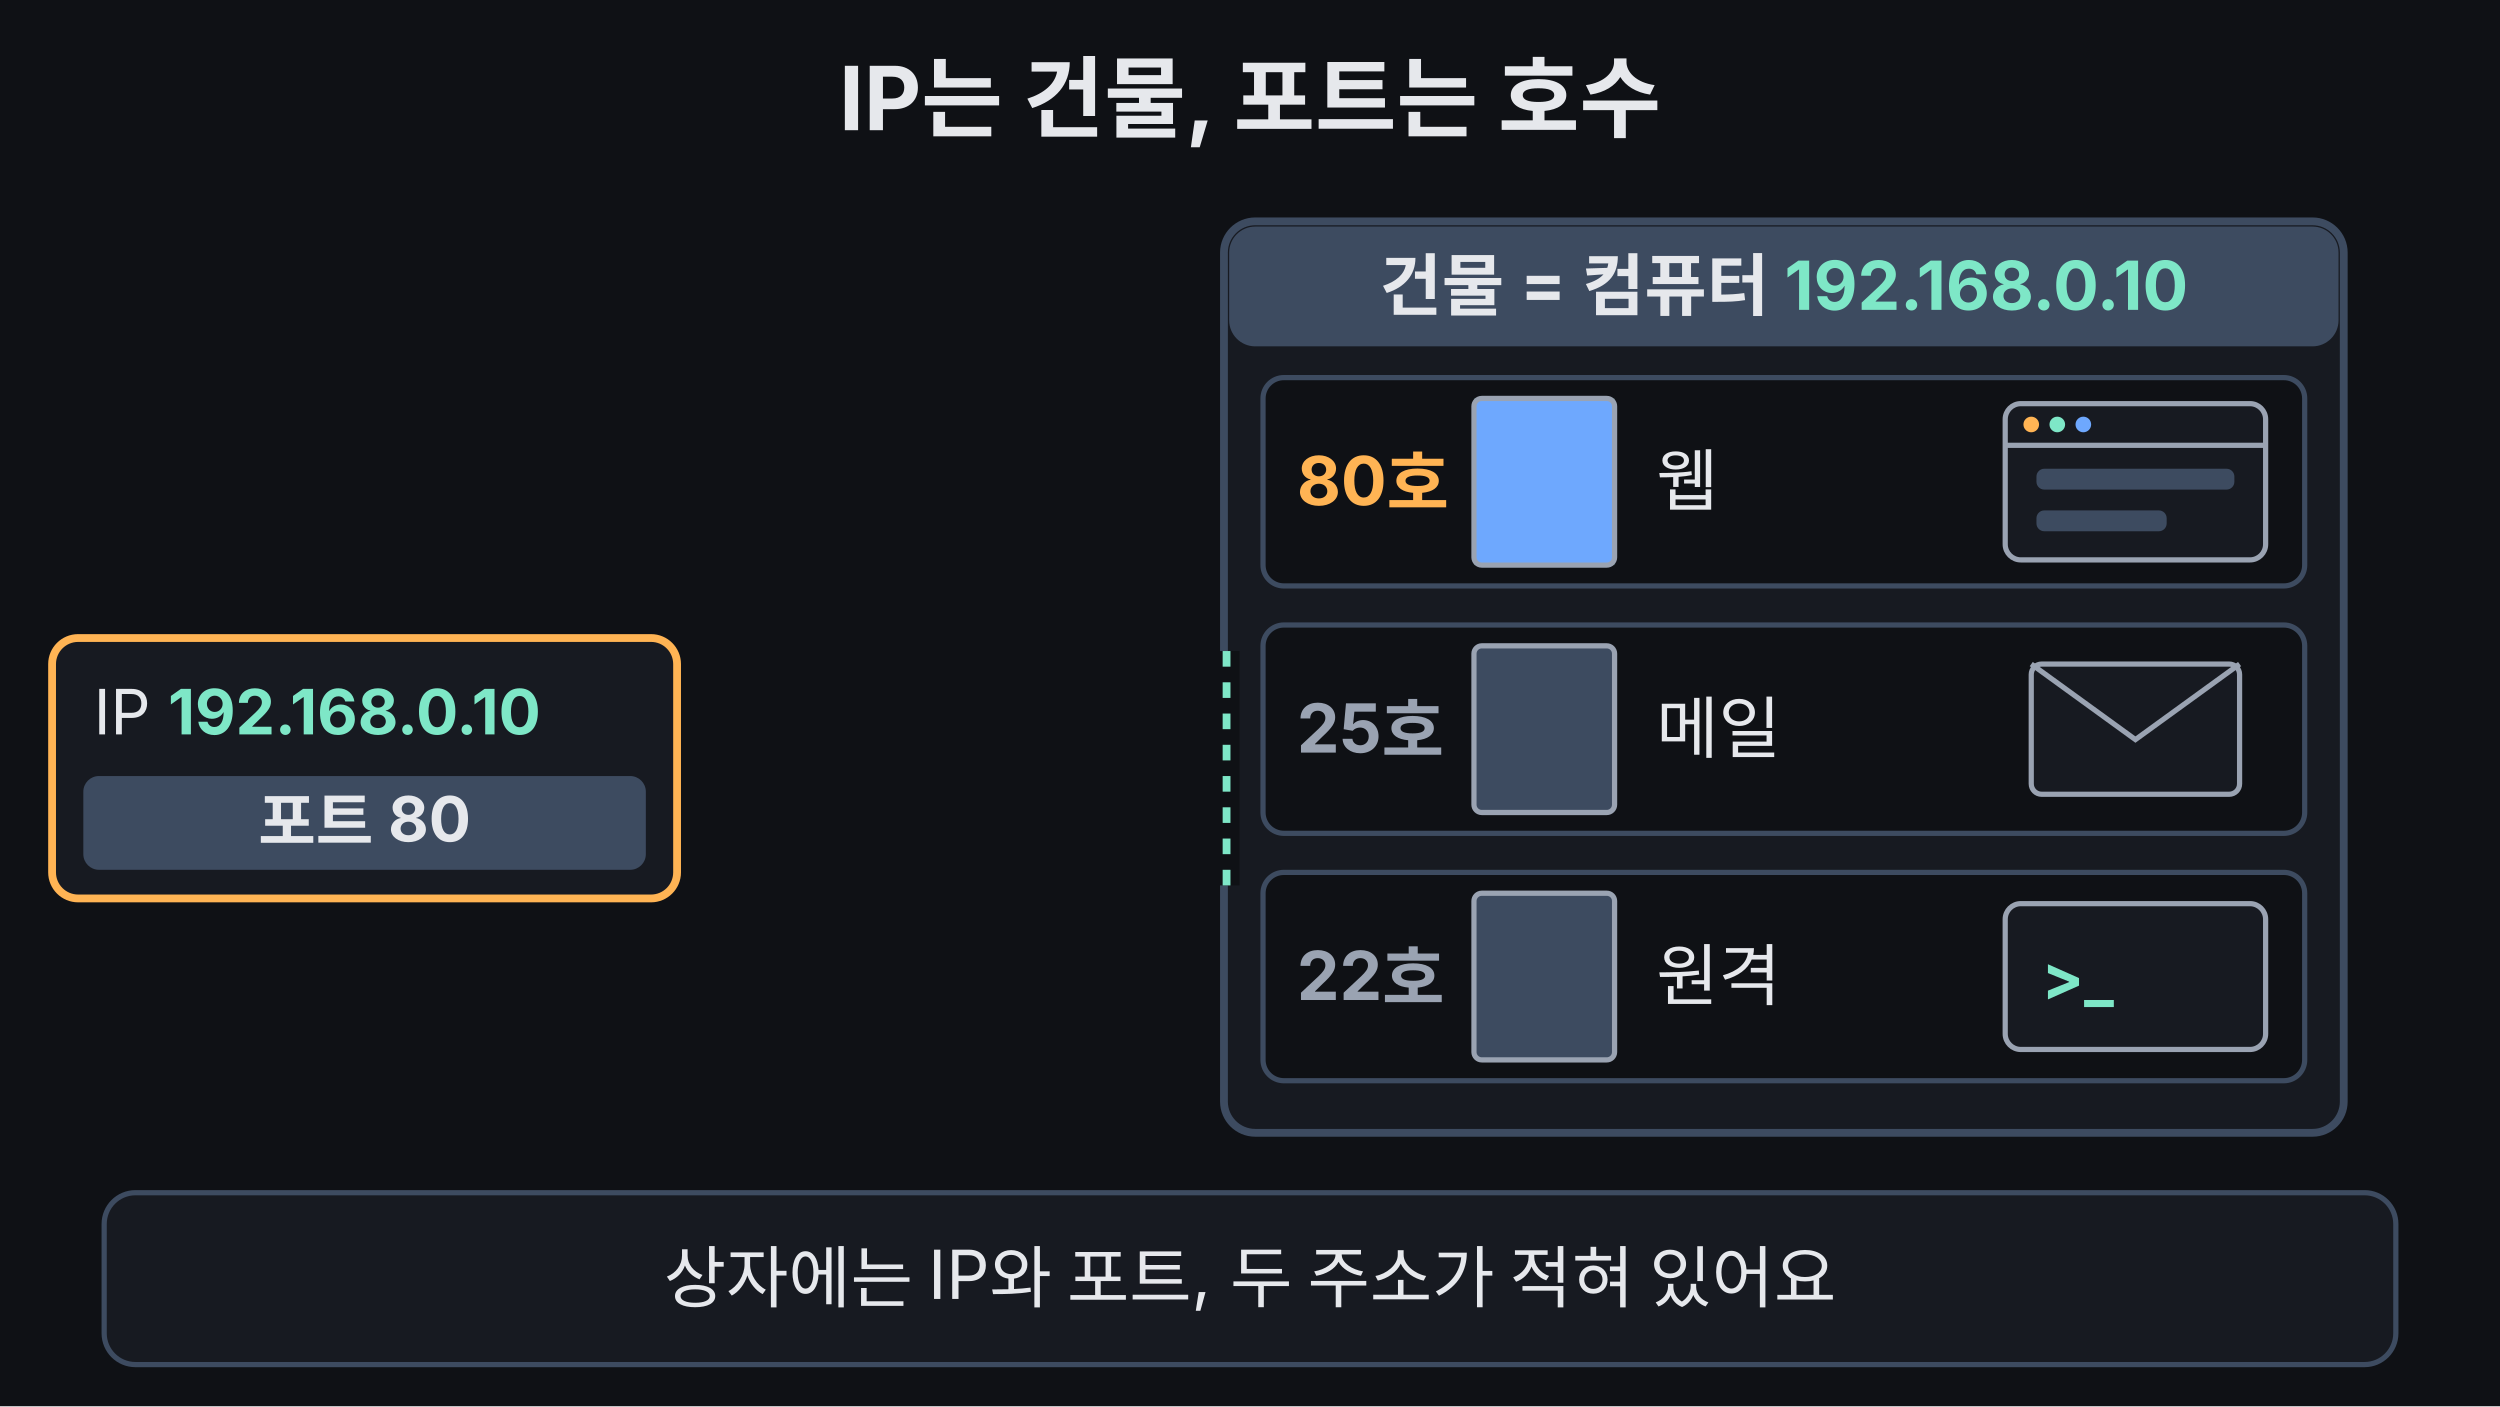
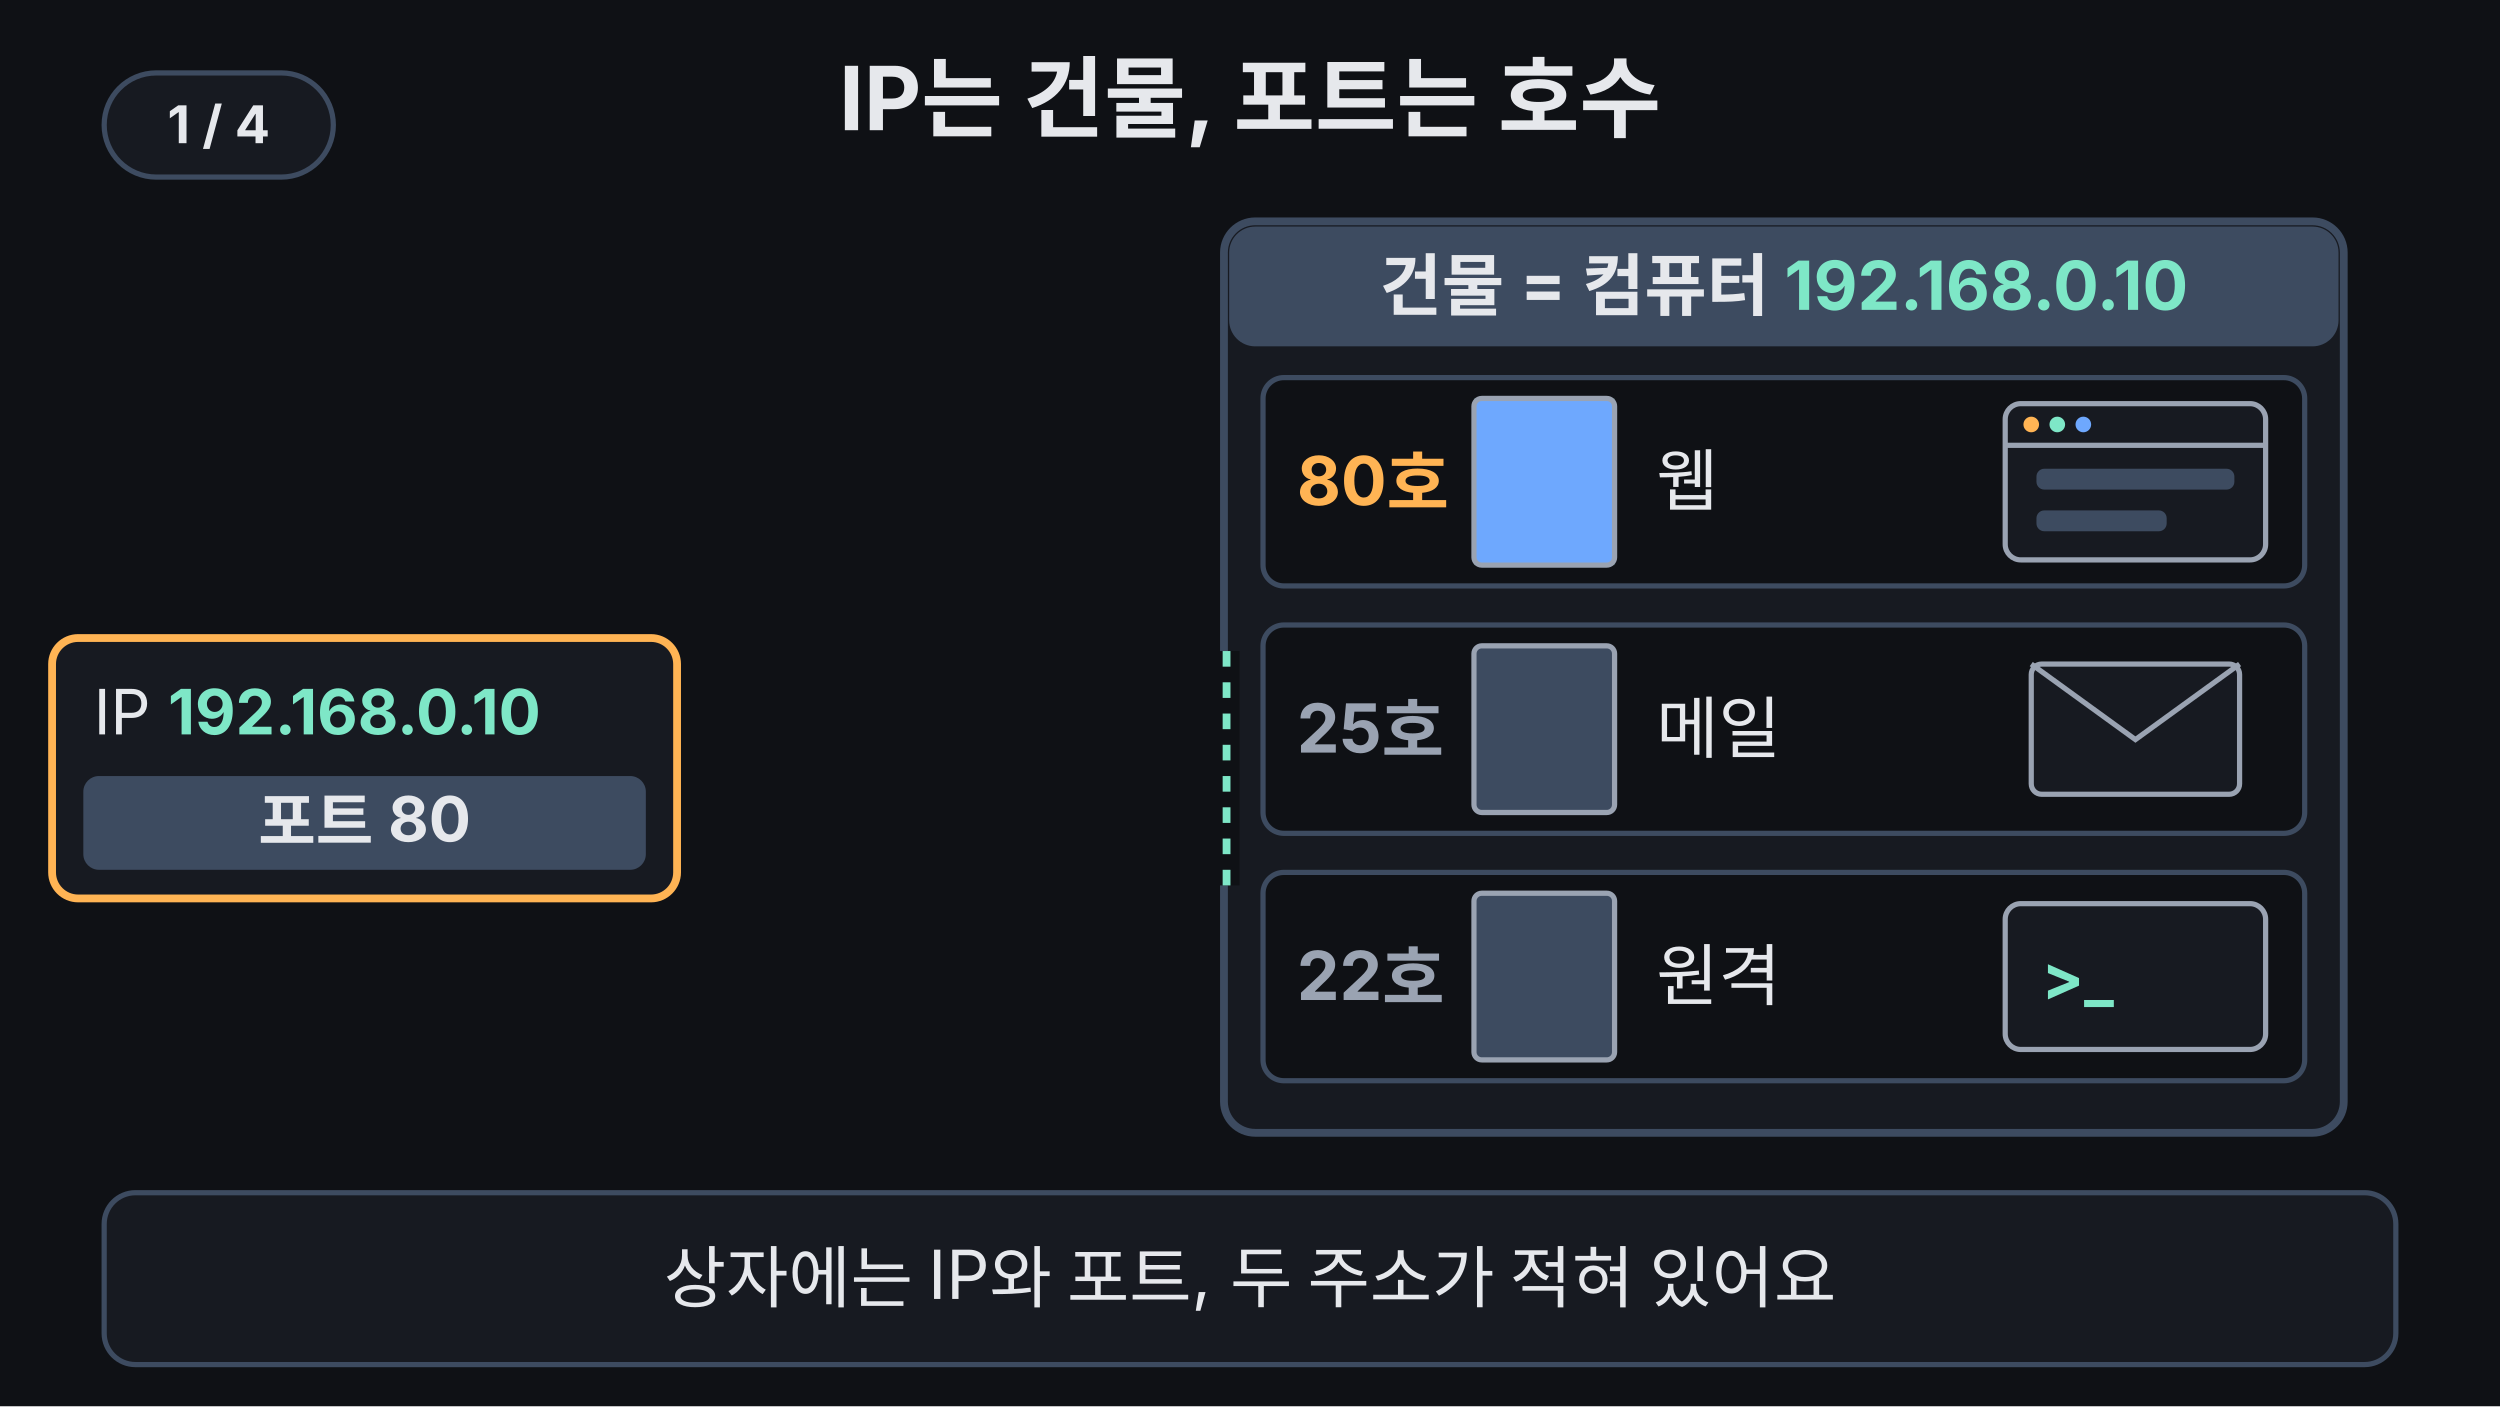
<svg xmlns="http://www.w3.org/2000/svg" viewBox="0 0 960 540" width="960" height="540" font-family="-apple-system,'Apple SD Gothic Neo','Segoe UI',sans-serif">
  <rect width="960" height="540" fill="#0f1115" />
  <text x="480" y="50" font-size="34" font-weight="700" fill="#e6e8ec" text-anchor="middle">IP는 건물, 포트는 호수</text>
  <rect x="470" y="85" width="430" height="350" rx="12" fill="#171a21" stroke="#3d4b60" stroke-width="3">
    <animate attributeName="stroke" values="#3d4b60;#3d4b60;#7ee7c7;#7ee7c7;#3d4b60" keyTimes="0;0.33;0.37;0.95;1" dur="10s" repeatCount="indefinite" />
  </rect>
  <rect x="472" y="87" width="426" height="46" rx="10" fill="#3d4b60" />
  <text x="685" y="119" font-size="26" font-weight="700" fill="#e6e8ec" text-anchor="middle">건물 = 컴퓨터 <tspan fill="#7ee7c7">192.168.0.10</tspan>
  </text>
  <rect x="466" y="250" width="10" height="90" fill="#0f1115" />
  <line x1="471" y1="250" x2="471" y2="340" stroke="#7ee7c7" stroke-width="3" stroke-dasharray="6 6" />
  <rect x="485" y="145" width="400" height="80" rx="8" fill="#0f1115" stroke="#3d4b60" stroke-width="2" />
  <text x="498" y="194" font-size="26" font-weight="700" fill="#ffb454">80호</text>
  <rect x="566" y="153" width="54" height="64" fill="#7ee7c7" opacity="0.3" />
  <rect x="566" y="153" width="54" height="64" rx="3" fill="#6ea8fe" stroke="#9aa3b2" stroke-width="2">
    <animate attributeName="width" values="54;54;10;10;54" keyTimes="0;0.6;0.65;0.95;1" dur="10s" repeatCount="indefinite" />
  </rect>
  <text x="636" y="194" font-size="26" fill="#e6e8ec">웹</text>
  <g>
    <rect x="770" y="155" width="100" height="60" rx="6" fill="#171a21" stroke="#9aa3b2" stroke-width="2">
      <animate attributeName="stroke" values="#9aa3b2;#9aa3b2;#7ee7c7;#7ee7c7;#9aa3b2" keyTimes="0;0.77;0.79;0.95;1" dur="10s" repeatCount="indefinite" />
      <animate attributeName="stroke-width" values="2;2;5;5;2" keyTimes="0;0.77;0.79;0.95;1" dur="10s" repeatCount="indefinite" />
    </rect>
    <line x1="770" y1="171" x2="870" y2="171" stroke="#9aa3b2" stroke-width="2" />
    <circle cx="780" cy="163" r="3" fill="#ffb454" />
    <circle cx="790" cy="163" r="3" fill="#7ee7c7" />
    <circle cx="800" cy="163" r="3" fill="#6ea8fe" />
    <rect x="782" y="180" width="76" height="8" rx="3" fill="#3d4b60" />
    <rect x="782" y="196" width="50" height="8" rx="3" fill="#3d4b60" />
  </g>
  <g>
    <animate attributeName="opacity" values="1;1;0.45;0.45;1" keyTimes="0;0.78;0.82;0.95;1" dur="10s" repeatCount="indefinite" />
    <rect x="485" y="240" width="400" height="80" rx="8" fill="#0f1115" stroke="#3d4b60" stroke-width="2" />
    <text x="498" y="289" font-size="26" font-weight="700" fill="#9aa3b2">25호</text>
    <rect x="566" y="248" width="54" height="64" rx="3" fill="#3d4b60" stroke="#9aa3b2" stroke-width="2" />
    <text x="636" y="289" font-size="26" fill="#e6e8ec">메일</text>
    <rect x="780" y="255" width="80" height="50" rx="4" fill="#171a21" stroke="#9aa3b2" stroke-width="2" />
    <polyline points="780,255 820,284 860,255" fill="none" stroke="#9aa3b2" stroke-width="2" />
    <rect x="485" y="335" width="400" height="80" rx="8" fill="#0f1115" stroke="#3d4b60" stroke-width="2" />
    <text x="498" y="384" font-size="26" font-weight="700" fill="#9aa3b2">22호</text>
    <rect x="566" y="343" width="54" height="64" rx="3" fill="#3d4b60" stroke="#9aa3b2" stroke-width="2" />
    <text x="636" y="384" font-size="26" fill="#e6e8ec">원격</text>
    <rect x="770" y="347" width="100" height="56" rx="6" fill="#171a21" stroke="#9aa3b2" stroke-width="2" />
    <text x="784" y="384" font-size="24" font-weight="700" fill="#7ee7c7">&gt;_</text>
  </g>
  <text x="235" y="215" font-size="26" font-weight="700" fill="#7ee7c7" text-anchor="middle" opacity="0">✓ IP로 건물을 찾았다
<animate attributeName="opacity" values="0;0;1;1;0" keyTimes="0;0.33;0.38;0.95;1" dur="10s" repeatCount="indefinite" />
  </text>
  <g>
    <animateTransform attributeName="transform" type="translate" values="0 0;0 0;195 0;195 0;0 0" keyTimes="0;0.05;0.33;0.95;1" dur="10s" repeatCount="indefinite" />
    <rect x="20" y="245" width="240" height="100" rx="10" fill="#171a21" stroke="#ffb454" stroke-width="3" />
    <text x="36" y="282" font-size="24" fill="#e6e8ec">IP <tspan fill="#7ee7c7" font-weight="700">192.168.0.10</tspan>
    </text>
    <rect x="32" y="298" width="216" height="36" rx="6" fill="#3d4b60" />
    <rect x="32" y="298" width="216" height="36" rx="6" fill="#ffb454" opacity="0">
      <animate attributeName="opacity" values="0;0;0.8;0.2;0.8;0.2;0.8;0.8;0" keyTimes="0;0.5;0.52;0.54;0.56;0.58;0.6;0.95;1" dur="10s" repeatCount="indefinite" />
    </rect>
    <text x="140" y="324" font-size="24" font-weight="700" fill="#e6e8ec" text-anchor="middle">포트 80</text>
  </g>
  <g opacity="0">
    <animate attributeName="opacity" values="0;0;1;1;0;0" keyTimes="0;0.62;0.63;0.78;0.8;1" dur="10s" repeatCount="indefinite" />
    <animateTransform attributeName="transform" type="translate" values="440 295;440 295;593 185;820 185;820 185" keyTimes="0;0.63;0.7;0.78;1" dur="10s" repeatCount="indefinite" />
    <rect x="-20" y="-15" width="40" height="30" rx="4" fill="#ffb454" />
    <line x1="-20" y1="0" x2="20" y2="0" stroke="#0f1115" stroke-width="2" />
  </g>
  <rect x="40" y="458" width="880" height="66" rx="12" fill="#171a21" stroke="#3d4b60" stroke-width="2" />
  <g font-size="26" fill="#e6e8ec" text-anchor="middle">
    <text x="480" y="500">상자에는 IP와 포트, 두 주소가 적혀 있어요
<animate attributeName="opacity" values="1;1;0;0;1" keyTimes="0;0.23;0.26;0.97;1" dur="10s" repeatCount="indefinite" />
    </text>
    <text x="480" y="500" opacity="0">먼저 IP 주소로 건물(컴퓨터)을 찾아요
<animate attributeName="opacity" values="0;0;1;1;0;0" keyTimes="0;0.26;0.29;0.48;0.51;1" dur="10s" repeatCount="indefinite" />
    </text>
    <text x="480" y="500" opacity="0">포트 80을 보고 80호 문만 열려 웹이 받아요
<animate attributeName="opacity" values="0;0;1;1;0;0" keyTimes="0;0.51;0.54;0.78;0.81;1" dur="10s" repeatCount="indefinite" />
    </text>
    <text x="480" y="500" opacity="0" font-weight="700" fill="#7ee7c7">IP = 건물,  포트 = 호수(프로그램)
<animate attributeName="opacity" values="0;0;1;1;0;0" keyTimes="0;0.81;0.84;0.95;0.97;1" dur="10s" repeatCount="indefinite" />
    </text>
  </g>
+   <g aria-label="재생 단계">
+     <rect x="40" y="28" width="88" height="40" rx="20" fill="#171a21" stroke="#3d4b60" stroke-width="2" />
+     <text x="84" y="55" text-anchor="middle" font-size="20" font-weight="700" fill="#e6e8ec" opacity="1">1 / 4<animate attributeName="opacity" values="1;1;0;0" keyTimes="0;0.27;0.28;1" calcMode="discrete" dur="10s" repeatCount="indefinite" />
+     </text>
+     <text x="84" y="55" text-anchor="middle" font-size="20" font-weight="700" fill="#e6e8ec" opacity="0">2 / 4<animate attributeName="opacity" values="0;0;1;1;0;0" keyTimes="0;0.27;0.28;0.52;0.53;1" calcMode="discrete" dur="10s" repeatCount="indefinite" />
+     </text>
+     <text x="84" y="55" text-anchor="middle" font-size="20" font-weight="700" fill="#e6e8ec" opacity="0">3 / 4<animate attributeName="opacity" values="0;0;1;1;0;0" keyTimes="0;0.52;0.53;0.82;0.83;1" calcMode="discrete" dur="10s" repeatCount="indefinite" />
+     </text>
+     <text x="84" y="55" text-anchor="middle" font-size="20" font-weight="700" fill="#e6e8ec" opacity="0">4 / 4<animate attributeName="opacity" values="0;0;1;1" keyTimes="0;0.82;0.83;1" calcMode="discrete" dur="10s" repeatCount="indefinite" />
+     </text>
+   </g>
</svg>
